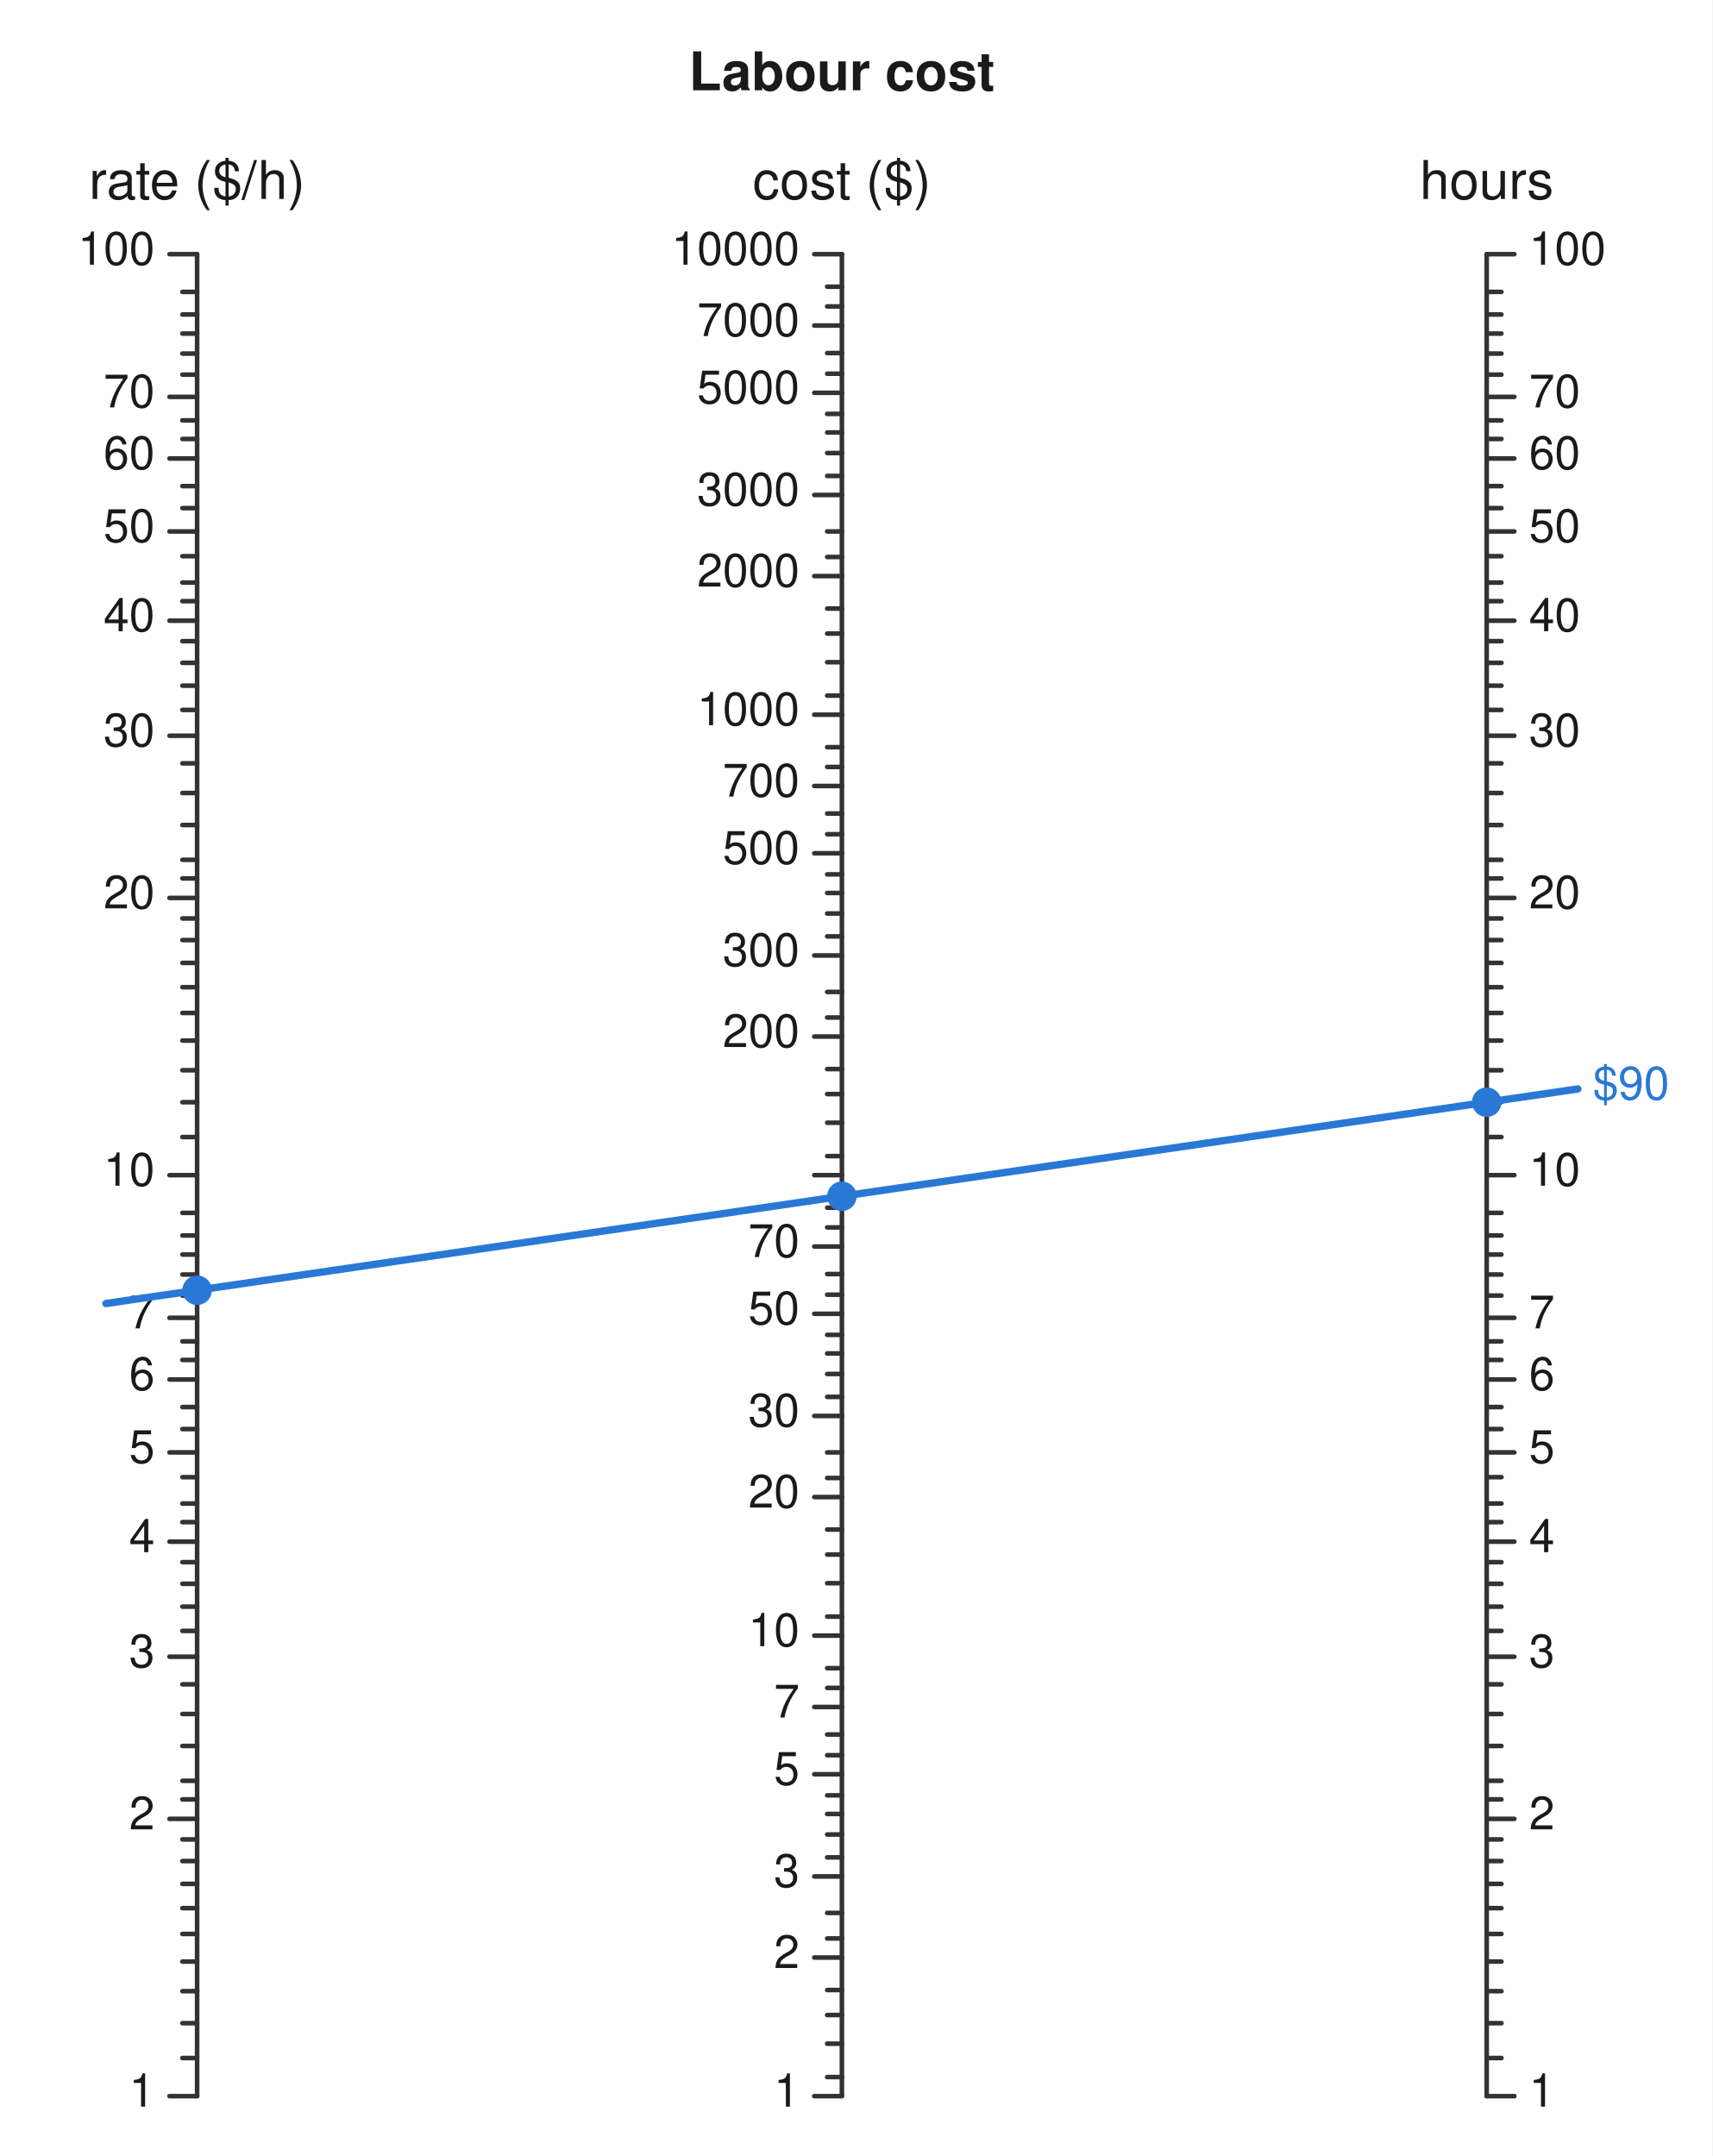
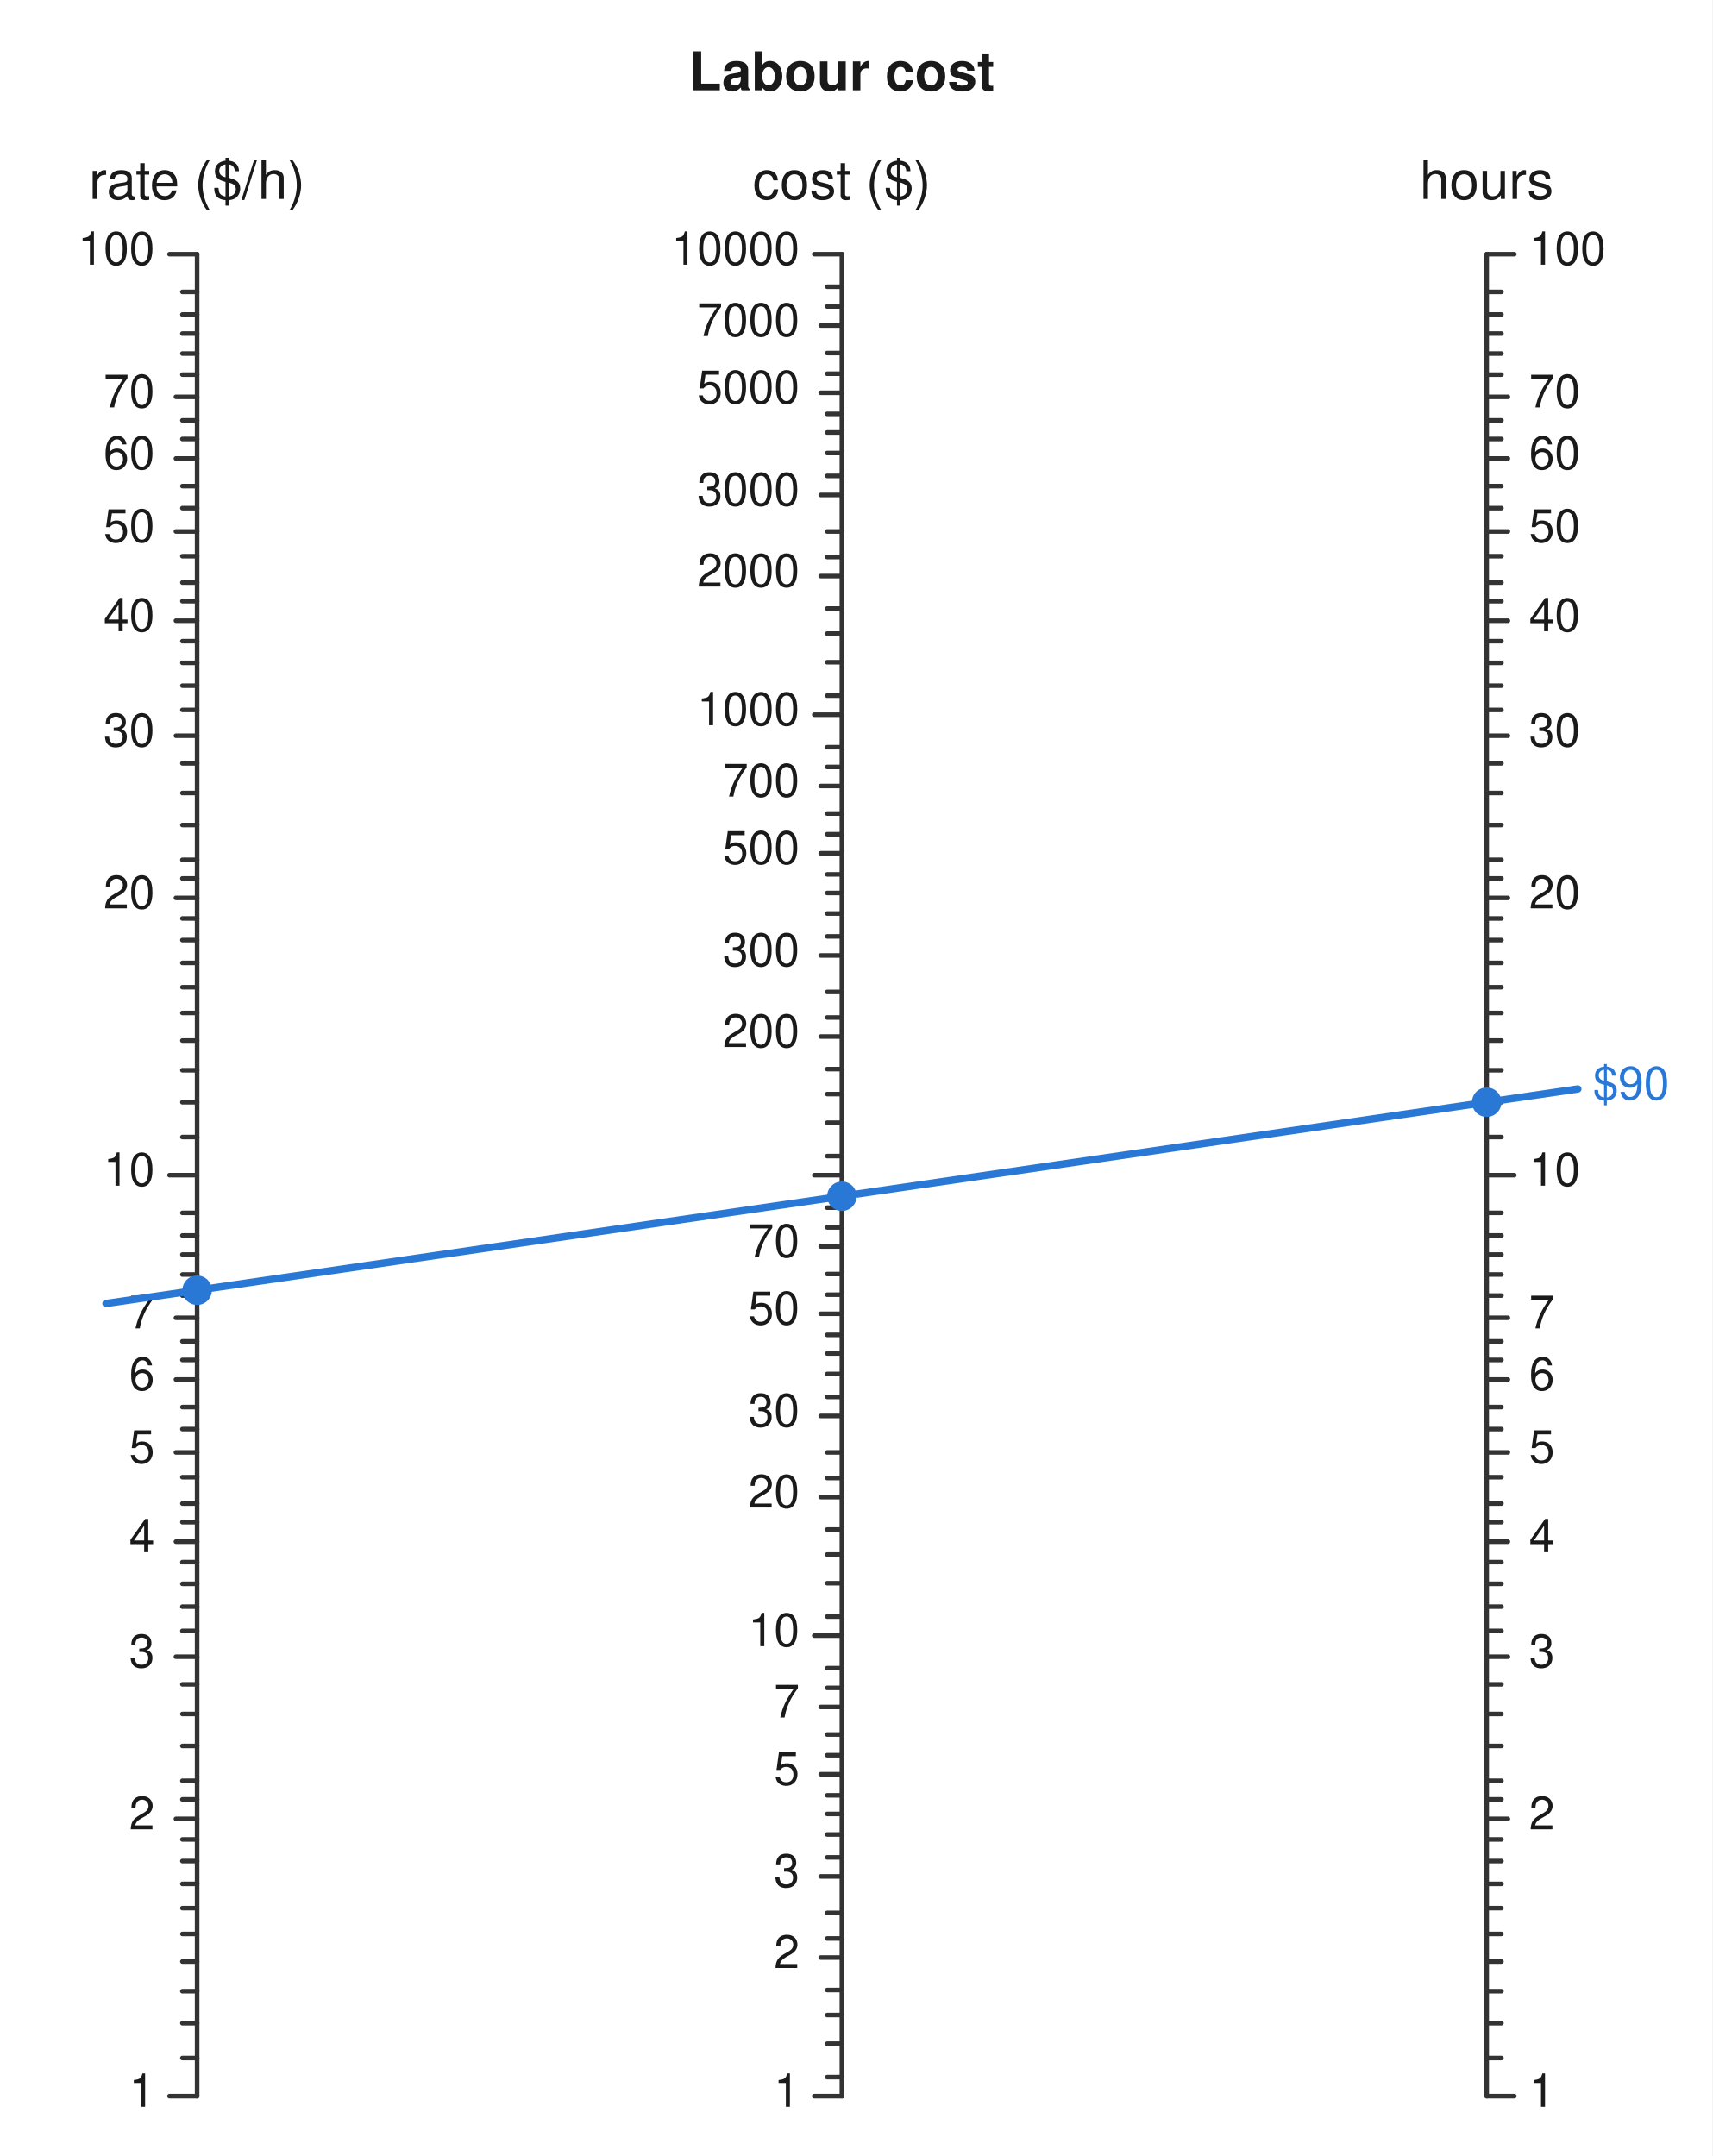
<svg xmlns="http://www.w3.org/2000/svg" width="371.79" height="468.20" viewBox="0 0 371.79 468.20">
  <rect width="100%" height="100%" fill="white" />
  <g font-family="Helvetica, Arial, system-ui, sans-serif" stroke-linecap="round">
    <text x="182.80" y="19.60" font-size="11.60" text-anchor="middle" dominant-baseline="auto" fill="#1a1a1a" font-weight="600">Labour cost</text>
    <g id="scale-rate">
      <polyline points="42.80,455.20 42.80,55.20" fill="none" stroke="#333333" stroke-width="1.00" />
      <line x1="42.80" y1="455.20" x2="36.80" y2="455.20" stroke="#333333" stroke-width="1.00" />
      <text x="33.60" y="455.20" font-size="10.00" text-anchor="end" dominant-baseline="central" fill="#1a1a1a">1</text>
      <line x1="42.80" y1="446.92" x2="39.60" y2="446.92" stroke="#333333" stroke-width="1.00" />
      <line x1="42.80" y1="439.36" x2="39.60" y2="439.36" stroke="#333333" stroke-width="1.00" />
      <line x1="42.80" y1="432.41" x2="39.60" y2="432.41" stroke="#333333" stroke-width="1.00" />
      <line x1="42.80" y1="425.97" x2="39.60" y2="425.97" stroke="#333333" stroke-width="1.00" />
      <line x1="42.80" y1="419.98" x2="39.60" y2="419.98" stroke="#333333" stroke-width="1.00" />
      <line x1="42.80" y1="414.38" x2="39.60" y2="414.38" stroke="#333333" stroke-width="1.00" />
      <line x1="42.80" y1="409.11" x2="39.60" y2="409.11" stroke="#333333" stroke-width="1.00" />
      <line x1="42.80" y1="404.15" x2="39.60" y2="404.15" stroke="#333333" stroke-width="1.00" />
      <line x1="42.80" y1="399.45" x2="39.60" y2="399.45" stroke="#333333" stroke-width="1.00" />
-       <line x1="42.80" y1="394.99" x2="36.80" y2="394.99" stroke="#333333" stroke-width="1.00" />
+       <line x1="42.80" y1="394.99" x2="38.20" y2="394.99" stroke="#333333" stroke-width="1.00" />
      <text x="33.60" y="394.99" font-size="10.00" text-anchor="end" dominant-baseline="central" fill="#1a1a1a">2</text>
      <line x1="42.80" y1="390.76" x2="39.60" y2="390.76" stroke="#333333" stroke-width="1.00" />
      <line x1="42.80" y1="386.72" x2="39.60" y2="386.72" stroke="#333333" stroke-width="1.00" />
      <line x1="42.80" y1="379.16" x2="39.60" y2="379.16" stroke="#333333" stroke-width="1.00" />
      <line x1="42.80" y1="372.21" x2="39.60" y2="372.21" stroke="#333333" stroke-width="1.00" />
      <line x1="42.80" y1="365.77" x2="39.60" y2="365.77" stroke="#333333" stroke-width="1.00" />
-       <line x1="42.80" y1="359.78" x2="36.80" y2="359.78" stroke="#333333" stroke-width="1.00" />
+       <line x1="42.80" y1="359.78" x2="38.20" y2="359.78" stroke="#333333" stroke-width="1.00" />
      <text x="33.60" y="359.78" font-size="10.00" text-anchor="end" dominant-baseline="central" fill="#1a1a1a">3</text>
      <line x1="42.80" y1="354.17" x2="39.60" y2="354.17" stroke="#333333" stroke-width="1.00" />
      <line x1="42.80" y1="348.90" x2="39.60" y2="348.90" stroke="#333333" stroke-width="1.00" />
      <line x1="42.80" y1="343.94" x2="39.60" y2="343.94" stroke="#333333" stroke-width="1.00" />
      <line x1="42.80" y1="339.24" x2="39.60" y2="339.24" stroke="#333333" stroke-width="1.00" />
-       <line x1="42.80" y1="334.79" x2="36.80" y2="334.79" stroke="#333333" stroke-width="1.00" />
+       <line x1="42.80" y1="334.79" x2="38.20" y2="334.79" stroke="#333333" stroke-width="1.00" />
      <text x="33.60" y="334.79" font-size="10.00" text-anchor="end" dominant-baseline="central" fill="#1a1a1a">4</text>
      <line x1="42.80" y1="330.55" x2="39.60" y2="330.55" stroke="#333333" stroke-width="1.00" />
      <line x1="42.80" y1="326.51" x2="39.60" y2="326.51" stroke="#333333" stroke-width="1.00" />
      <line x1="42.80" y1="320.78" x2="39.60" y2="320.78" stroke="#333333" stroke-width="1.00" />
-       <line x1="42.80" y1="315.41" x2="36.80" y2="315.41" stroke="#333333" stroke-width="1.00" />
+       <line x1="42.80" y1="315.41" x2="38.20" y2="315.41" stroke="#333333" stroke-width="1.00" />
      <text x="33.60" y="315.41" font-size="10.00" text-anchor="end" dominant-baseline="central" fill="#1a1a1a">5</text>
      <line x1="42.80" y1="310.34" x2="39.60" y2="310.34" stroke="#333333" stroke-width="1.00" />
      <line x1="42.80" y1="305.56" x2="39.60" y2="305.56" stroke="#333333" stroke-width="1.00" />
-       <line x1="42.80" y1="299.57" x2="36.80" y2="299.57" stroke="#333333" stroke-width="1.00" />
+       <line x1="42.80" y1="299.57" x2="38.20" y2="299.57" stroke="#333333" stroke-width="1.00" />
      <text x="33.60" y="299.57" font-size="10.00" text-anchor="end" dominant-baseline="central" fill="#1a1a1a">6</text>
      <line x1="42.80" y1="295.33" x2="39.60" y2="295.33" stroke="#333333" stroke-width="1.00" />
      <line x1="42.80" y1="291.29" x2="39.60" y2="291.29" stroke="#333333" stroke-width="1.00" />
-       <line x1="42.80" y1="286.18" x2="36.80" y2="286.18" stroke="#333333" stroke-width="1.00" />
+       <line x1="42.80" y1="286.18" x2="38.20" y2="286.18" stroke="#333333" stroke-width="1.00" />
      <text x="33.60" y="286.18" font-size="10.00" text-anchor="end" dominant-baseline="central" fill="#1a1a1a">7</text>
      <line x1="42.80" y1="281.35" x2="39.60" y2="281.35" stroke="#333333" stroke-width="1.00" />
      <line x1="42.80" y1="276.78" x2="39.60" y2="276.78" stroke="#333333" stroke-width="1.00" />
      <line x1="42.80" y1="272.44" x2="39.60" y2="272.44" stroke="#333333" stroke-width="1.00" />
      <line x1="42.80" y1="268.30" x2="39.60" y2="268.30" stroke="#333333" stroke-width="1.00" />
      <line x1="42.80" y1="263.39" x2="39.60" y2="263.39" stroke="#333333" stroke-width="1.00" />
      <line x1="42.80" y1="255.20" x2="36.80" y2="255.20" stroke="#333333" stroke-width="1.00" />
      <text x="33.60" y="255.20" font-size="10.00" text-anchor="end" dominant-baseline="central" fill="#1a1a1a">10</text>
      <line x1="42.80" y1="246.92" x2="39.60" y2="246.92" stroke="#333333" stroke-width="1.00" />
      <line x1="42.80" y1="239.36" x2="39.60" y2="239.36" stroke="#333333" stroke-width="1.00" />
      <line x1="42.80" y1="232.41" x2="39.60" y2="232.41" stroke="#333333" stroke-width="1.00" />
      <line x1="42.80" y1="225.97" x2="39.60" y2="225.97" stroke="#333333" stroke-width="1.00" />
      <line x1="42.80" y1="219.98" x2="39.60" y2="219.98" stroke="#333333" stroke-width="1.00" />
      <line x1="42.80" y1="214.38" x2="39.60" y2="214.38" stroke="#333333" stroke-width="1.00" />
      <line x1="42.80" y1="209.11" x2="39.60" y2="209.11" stroke="#333333" stroke-width="1.00" />
      <line x1="42.80" y1="204.15" x2="39.60" y2="204.15" stroke="#333333" stroke-width="1.00" />
      <line x1="42.80" y1="199.45" x2="39.60" y2="199.45" stroke="#333333" stroke-width="1.00" />
-       <line x1="42.80" y1="194.99" x2="36.80" y2="194.99" stroke="#333333" stroke-width="1.00" />
+       <line x1="42.80" y1="194.99" x2="38.20" y2="194.99" stroke="#333333" stroke-width="1.00" />
      <text x="33.60" y="194.99" font-size="10.00" text-anchor="end" dominant-baseline="central" fill="#1a1a1a">20</text>
      <line x1="42.80" y1="190.76" x2="39.60" y2="190.76" stroke="#333333" stroke-width="1.00" />
      <line x1="42.80" y1="186.72" x2="39.60" y2="186.72" stroke="#333333" stroke-width="1.00" />
      <line x1="42.80" y1="179.16" x2="39.60" y2="179.16" stroke="#333333" stroke-width="1.00" />
      <line x1="42.80" y1="172.21" x2="39.60" y2="172.21" stroke="#333333" stroke-width="1.00" />
      <line x1="42.80" y1="165.77" x2="39.60" y2="165.77" stroke="#333333" stroke-width="1.00" />
-       <line x1="42.80" y1="159.78" x2="36.80" y2="159.78" stroke="#333333" stroke-width="1.00" />
+       <line x1="42.80" y1="159.78" x2="38.20" y2="159.78" stroke="#333333" stroke-width="1.00" />
      <text x="33.60" y="159.78" font-size="10.00" text-anchor="end" dominant-baseline="central" fill="#1a1a1a">30</text>
      <line x1="42.80" y1="154.17" x2="39.60" y2="154.17" stroke="#333333" stroke-width="1.00" />
      <line x1="42.80" y1="148.90" x2="39.60" y2="148.90" stroke="#333333" stroke-width="1.00" />
      <line x1="42.80" y1="143.94" x2="39.60" y2="143.94" stroke="#333333" stroke-width="1.00" />
      <line x1="42.80" y1="139.24" x2="39.60" y2="139.24" stroke="#333333" stroke-width="1.00" />
-       <line x1="42.80" y1="134.79" x2="36.80" y2="134.79" stroke="#333333" stroke-width="1.00" />
+       <line x1="42.80" y1="134.79" x2="38.20" y2="134.79" stroke="#333333" stroke-width="1.00" />
      <text x="33.60" y="134.79" font-size="10.00" text-anchor="end" dominant-baseline="central" fill="#1a1a1a">40</text>
      <line x1="42.80" y1="130.55" x2="39.60" y2="130.55" stroke="#333333" stroke-width="1.00" />
      <line x1="42.80" y1="126.51" x2="39.60" y2="126.51" stroke="#333333" stroke-width="1.00" />
      <line x1="42.80" y1="120.78" x2="39.60" y2="120.78" stroke="#333333" stroke-width="1.00" />
-       <line x1="42.80" y1="115.41" x2="36.80" y2="115.41" stroke="#333333" stroke-width="1.00" />
+       <line x1="42.80" y1="115.41" x2="38.20" y2="115.41" stroke="#333333" stroke-width="1.00" />
      <text x="33.60" y="115.41" font-size="10.00" text-anchor="end" dominant-baseline="central" fill="#1a1a1a">50</text>
      <line x1="42.80" y1="110.34" x2="39.60" y2="110.34" stroke="#333333" stroke-width="1.00" />
      <line x1="42.80" y1="105.56" x2="39.60" y2="105.56" stroke="#333333" stroke-width="1.00" />
-       <line x1="42.80" y1="99.57" x2="36.80" y2="99.57" stroke="#333333" stroke-width="1.00" />
+       <line x1="42.80" y1="99.57" x2="38.20" y2="99.57" stroke="#333333" stroke-width="1.00" />
      <text x="33.60" y="99.57" font-size="10.00" text-anchor="end" dominant-baseline="central" fill="#1a1a1a">60</text>
      <line x1="42.80" y1="95.33" x2="39.60" y2="95.33" stroke="#333333" stroke-width="1.00" />
      <line x1="42.80" y1="91.29" x2="39.60" y2="91.29" stroke="#333333" stroke-width="1.00" />
-       <line x1="42.80" y1="86.18" x2="36.80" y2="86.18" stroke="#333333" stroke-width="1.00" />
+       <line x1="42.80" y1="86.18" x2="38.20" y2="86.18" stroke="#333333" stroke-width="1.00" />
      <text x="33.60" y="86.18" font-size="10.00" text-anchor="end" dominant-baseline="central" fill="#1a1a1a">70</text>
      <line x1="42.80" y1="81.35" x2="39.60" y2="81.35" stroke="#333333" stroke-width="1.00" />
      <line x1="42.80" y1="76.78" x2="39.60" y2="76.78" stroke="#333333" stroke-width="1.00" />
      <line x1="42.80" y1="72.44" x2="39.60" y2="72.44" stroke="#333333" stroke-width="1.00" />
      <line x1="42.80" y1="68.30" x2="39.60" y2="68.30" stroke="#333333" stroke-width="1.00" />
      <line x1="42.80" y1="63.39" x2="39.60" y2="63.39" stroke="#333333" stroke-width="1.00" />
      <line x1="42.80" y1="55.20" x2="36.80" y2="55.20" stroke="#333333" stroke-width="1.00" />
      <text x="33.60" y="55.20" font-size="10.00" text-anchor="end" dominant-baseline="central" fill="#1a1a1a">100</text>
      <text x="42.80" y="43.20" font-size="11.60" text-anchor="middle" dominant-baseline="auto" fill="#1a1a1a">rate ($/h)</text>
    </g>
    <g id="scale-hours">
      <polyline points="322.80,455.20 322.80,55.20" fill="none" stroke="#333333" stroke-width="1.00" />
      <line x1="322.80" y1="455.20" x2="328.80" y2="455.20" stroke="#333333" stroke-width="1.00" />
      <text x="332.00" y="455.20" font-size="10.00" text-anchor="start" dominant-baseline="central" fill="#1a1a1a">1</text>
      <line x1="322.80" y1="446.92" x2="326.00" y2="446.92" stroke="#333333" stroke-width="1.00" />
      <line x1="322.80" y1="439.36" x2="326.00" y2="439.36" stroke="#333333" stroke-width="1.00" />
      <line x1="322.80" y1="432.41" x2="326.00" y2="432.41" stroke="#333333" stroke-width="1.00" />
      <line x1="322.80" y1="425.97" x2="326.00" y2="425.97" stroke="#333333" stroke-width="1.00" />
      <line x1="322.80" y1="419.98" x2="326.00" y2="419.98" stroke="#333333" stroke-width="1.00" />
      <line x1="322.80" y1="414.38" x2="326.00" y2="414.38" stroke="#333333" stroke-width="1.00" />
      <line x1="322.80" y1="409.11" x2="326.00" y2="409.11" stroke="#333333" stroke-width="1.00" />
      <line x1="322.80" y1="404.15" x2="326.00" y2="404.15" stroke="#333333" stroke-width="1.00" />
      <line x1="322.80" y1="399.45" x2="326.00" y2="399.45" stroke="#333333" stroke-width="1.00" />
-       <line x1="322.80" y1="394.99" x2="328.80" y2="394.99" stroke="#333333" stroke-width="1.00" />
+       <line x1="322.80" y1="394.99" x2="327.40" y2="394.99" stroke="#333333" stroke-width="1.00" />
      <text x="332.00" y="394.99" font-size="10.00" text-anchor="start" dominant-baseline="central" fill="#1a1a1a">2</text>
      <line x1="322.80" y1="390.76" x2="326.00" y2="390.76" stroke="#333333" stroke-width="1.00" />
      <line x1="322.80" y1="386.72" x2="326.00" y2="386.72" stroke="#333333" stroke-width="1.00" />
      <line x1="322.80" y1="379.16" x2="326.00" y2="379.16" stroke="#333333" stroke-width="1.00" />
      <line x1="322.80" y1="372.21" x2="326.00" y2="372.21" stroke="#333333" stroke-width="1.00" />
      <line x1="322.80" y1="365.77" x2="326.00" y2="365.77" stroke="#333333" stroke-width="1.00" />
-       <line x1="322.80" y1="359.78" x2="328.80" y2="359.78" stroke="#333333" stroke-width="1.00" />
+       <line x1="322.80" y1="359.78" x2="327.40" y2="359.78" stroke="#333333" stroke-width="1.00" />
      <text x="332.00" y="359.78" font-size="10.00" text-anchor="start" dominant-baseline="central" fill="#1a1a1a">3</text>
      <line x1="322.80" y1="354.17" x2="326.00" y2="354.17" stroke="#333333" stroke-width="1.00" />
      <line x1="322.80" y1="348.90" x2="326.00" y2="348.90" stroke="#333333" stroke-width="1.00" />
      <line x1="322.80" y1="343.94" x2="326.00" y2="343.94" stroke="#333333" stroke-width="1.00" />
      <line x1="322.80" y1="339.24" x2="326.00" y2="339.24" stroke="#333333" stroke-width="1.00" />
-       <line x1="322.80" y1="334.79" x2="328.80" y2="334.79" stroke="#333333" stroke-width="1.00" />
+       <line x1="322.80" y1="334.79" x2="327.40" y2="334.79" stroke="#333333" stroke-width="1.00" />
      <text x="332.00" y="334.79" font-size="10.00" text-anchor="start" dominant-baseline="central" fill="#1a1a1a">4</text>
      <line x1="322.80" y1="330.55" x2="326.00" y2="330.55" stroke="#333333" stroke-width="1.00" />
      <line x1="322.80" y1="326.51" x2="326.00" y2="326.51" stroke="#333333" stroke-width="1.00" />
      <line x1="322.80" y1="320.78" x2="326.00" y2="320.78" stroke="#333333" stroke-width="1.00" />
-       <line x1="322.80" y1="315.41" x2="328.80" y2="315.41" stroke="#333333" stroke-width="1.00" />
+       <line x1="322.80" y1="315.41" x2="327.40" y2="315.41" stroke="#333333" stroke-width="1.00" />
      <text x="332.00" y="315.41" font-size="10.00" text-anchor="start" dominant-baseline="central" fill="#1a1a1a">5</text>
      <line x1="322.80" y1="310.34" x2="326.00" y2="310.34" stroke="#333333" stroke-width="1.00" />
      <line x1="322.80" y1="305.56" x2="326.00" y2="305.56" stroke="#333333" stroke-width="1.00" />
-       <line x1="322.80" y1="299.57" x2="328.80" y2="299.57" stroke="#333333" stroke-width="1.00" />
+       <line x1="322.80" y1="299.57" x2="327.40" y2="299.57" stroke="#333333" stroke-width="1.00" />
      <text x="332.00" y="299.57" font-size="10.00" text-anchor="start" dominant-baseline="central" fill="#1a1a1a">6</text>
      <line x1="322.80" y1="295.33" x2="326.00" y2="295.33" stroke="#333333" stroke-width="1.00" />
      <line x1="322.80" y1="291.29" x2="326.00" y2="291.29" stroke="#333333" stroke-width="1.00" />
-       <line x1="322.80" y1="286.18" x2="328.80" y2="286.18" stroke="#333333" stroke-width="1.00" />
+       <line x1="322.80" y1="286.18" x2="327.40" y2="286.18" stroke="#333333" stroke-width="1.00" />
      <text x="332.00" y="286.18" font-size="10.00" text-anchor="start" dominant-baseline="central" fill="#1a1a1a">7</text>
      <line x1="322.80" y1="281.35" x2="326.00" y2="281.35" stroke="#333333" stroke-width="1.00" />
      <line x1="322.80" y1="276.78" x2="326.00" y2="276.78" stroke="#333333" stroke-width="1.00" />
      <line x1="322.80" y1="272.44" x2="326.00" y2="272.44" stroke="#333333" stroke-width="1.00" />
      <line x1="322.80" y1="268.30" x2="326.00" y2="268.30" stroke="#333333" stroke-width="1.00" />
      <line x1="322.80" y1="263.39" x2="326.00" y2="263.39" stroke="#333333" stroke-width="1.00" />
      <line x1="322.80" y1="255.20" x2="328.80" y2="255.20" stroke="#333333" stroke-width="1.00" />
      <text x="332.00" y="255.20" font-size="10.00" text-anchor="start" dominant-baseline="central" fill="#1a1a1a">10</text>
      <line x1="322.80" y1="246.92" x2="326.00" y2="246.92" stroke="#333333" stroke-width="1.00" />
      <line x1="322.80" y1="239.36" x2="326.00" y2="239.36" stroke="#333333" stroke-width="1.00" />
      <line x1="322.80" y1="232.41" x2="326.00" y2="232.41" stroke="#333333" stroke-width="1.00" />
      <line x1="322.80" y1="225.97" x2="326.00" y2="225.97" stroke="#333333" stroke-width="1.00" />
      <line x1="322.80" y1="219.98" x2="326.00" y2="219.98" stroke="#333333" stroke-width="1.00" />
      <line x1="322.80" y1="214.38" x2="326.00" y2="214.38" stroke="#333333" stroke-width="1.00" />
      <line x1="322.80" y1="209.11" x2="326.00" y2="209.11" stroke="#333333" stroke-width="1.00" />
      <line x1="322.80" y1="204.15" x2="326.00" y2="204.15" stroke="#333333" stroke-width="1.00" />
      <line x1="322.80" y1="199.45" x2="326.00" y2="199.45" stroke="#333333" stroke-width="1.00" />
-       <line x1="322.80" y1="194.99" x2="328.80" y2="194.99" stroke="#333333" stroke-width="1.00" />
+       <line x1="322.80" y1="194.99" x2="327.40" y2="194.99" stroke="#333333" stroke-width="1.00" />
      <text x="332.00" y="194.99" font-size="10.00" text-anchor="start" dominant-baseline="central" fill="#1a1a1a">20</text>
      <line x1="322.80" y1="190.76" x2="326.00" y2="190.76" stroke="#333333" stroke-width="1.00" />
      <line x1="322.80" y1="186.72" x2="326.00" y2="186.72" stroke="#333333" stroke-width="1.00" />
      <line x1="322.80" y1="179.16" x2="326.00" y2="179.16" stroke="#333333" stroke-width="1.00" />
      <line x1="322.80" y1="172.21" x2="326.00" y2="172.21" stroke="#333333" stroke-width="1.00" />
      <line x1="322.80" y1="165.77" x2="326.00" y2="165.77" stroke="#333333" stroke-width="1.00" />
-       <line x1="322.80" y1="159.78" x2="328.80" y2="159.78" stroke="#333333" stroke-width="1.00" />
+       <line x1="322.80" y1="159.78" x2="327.40" y2="159.78" stroke="#333333" stroke-width="1.00" />
      <text x="332.00" y="159.78" font-size="10.00" text-anchor="start" dominant-baseline="central" fill="#1a1a1a">30</text>
      <line x1="322.80" y1="154.17" x2="326.00" y2="154.17" stroke="#333333" stroke-width="1.00" />
      <line x1="322.80" y1="148.90" x2="326.00" y2="148.90" stroke="#333333" stroke-width="1.00" />
      <line x1="322.80" y1="143.94" x2="326.00" y2="143.94" stroke="#333333" stroke-width="1.00" />
      <line x1="322.80" y1="139.24" x2="326.00" y2="139.24" stroke="#333333" stroke-width="1.00" />
-       <line x1="322.80" y1="134.79" x2="328.80" y2="134.79" stroke="#333333" stroke-width="1.00" />
+       <line x1="322.80" y1="134.79" x2="327.40" y2="134.79" stroke="#333333" stroke-width="1.00" />
      <text x="332.00" y="134.79" font-size="10.00" text-anchor="start" dominant-baseline="central" fill="#1a1a1a">40</text>
      <line x1="322.80" y1="130.55" x2="326.00" y2="130.55" stroke="#333333" stroke-width="1.00" />
      <line x1="322.80" y1="126.51" x2="326.00" y2="126.51" stroke="#333333" stroke-width="1.00" />
      <line x1="322.80" y1="120.78" x2="326.00" y2="120.78" stroke="#333333" stroke-width="1.00" />
-       <line x1="322.80" y1="115.41" x2="328.80" y2="115.41" stroke="#333333" stroke-width="1.00" />
+       <line x1="322.80" y1="115.41" x2="327.40" y2="115.41" stroke="#333333" stroke-width="1.00" />
      <text x="332.00" y="115.41" font-size="10.00" text-anchor="start" dominant-baseline="central" fill="#1a1a1a">50</text>
      <line x1="322.80" y1="110.34" x2="326.00" y2="110.34" stroke="#333333" stroke-width="1.00" />
      <line x1="322.80" y1="105.56" x2="326.00" y2="105.56" stroke="#333333" stroke-width="1.00" />
-       <line x1="322.80" y1="99.57" x2="328.80" y2="99.57" stroke="#333333" stroke-width="1.00" />
+       <line x1="322.80" y1="99.57" x2="327.40" y2="99.57" stroke="#333333" stroke-width="1.00" />
      <text x="332.00" y="99.57" font-size="10.00" text-anchor="start" dominant-baseline="central" fill="#1a1a1a">60</text>
      <line x1="322.80" y1="95.33" x2="326.00" y2="95.33" stroke="#333333" stroke-width="1.00" />
      <line x1="322.80" y1="91.29" x2="326.00" y2="91.29" stroke="#333333" stroke-width="1.00" />
-       <line x1="322.80" y1="86.18" x2="328.80" y2="86.18" stroke="#333333" stroke-width="1.00" />
+       <line x1="322.80" y1="86.18" x2="327.40" y2="86.18" stroke="#333333" stroke-width="1.00" />
      <text x="332.00" y="86.18" font-size="10.00" text-anchor="start" dominant-baseline="central" fill="#1a1a1a">70</text>
      <line x1="322.80" y1="81.35" x2="326.00" y2="81.35" stroke="#333333" stroke-width="1.00" />
      <line x1="322.80" y1="76.78" x2="326.00" y2="76.78" stroke="#333333" stroke-width="1.00" />
      <line x1="322.80" y1="72.44" x2="326.00" y2="72.44" stroke="#333333" stroke-width="1.00" />
      <line x1="322.80" y1="68.30" x2="326.00" y2="68.30" stroke="#333333" stroke-width="1.00" />
      <line x1="322.80" y1="63.39" x2="326.00" y2="63.39" stroke="#333333" stroke-width="1.00" />
      <line x1="322.80" y1="55.20" x2="328.80" y2="55.20" stroke="#333333" stroke-width="1.00" />
      <text x="332.00" y="55.20" font-size="10.00" text-anchor="start" dominant-baseline="central" fill="#1a1a1a">100</text>
      <text x="322.80" y="43.20" font-size="11.60" text-anchor="middle" dominant-baseline="auto" fill="#1a1a1a">hours</text>
    </g>
    <g id="scale-cost">
      <polyline points="182.80,455.20 182.80,55.20" fill="none" stroke="#333333" stroke-width="1.00" />
      <line x1="182.80" y1="455.20" x2="176.80" y2="455.20" stroke="#333333" stroke-width="1.00" />
      <text x="173.60" y="455.20" font-size="10.00" text-anchor="end" dominant-baseline="central" fill="#1a1a1a">1</text>
      <line x1="182.80" y1="451.06" x2="179.60" y2="451.06" stroke="#333333" stroke-width="1.00" />
      <line x1="182.80" y1="443.81" x2="179.60" y2="443.81" stroke="#333333" stroke-width="1.00" />
      <line x1="182.80" y1="437.59" x2="179.60" y2="437.59" stroke="#333333" stroke-width="1.00" />
      <line x1="182.80" y1="432.16" x2="179.60" y2="432.16" stroke="#333333" stroke-width="1.00" />
-       <line x1="182.80" y1="425.10" x2="176.80" y2="425.10" stroke="#333333" stroke-width="1.00" />
+       <line x1="182.80" y1="425.10" x2="178.20" y2="425.10" stroke="#333333" stroke-width="1.00" />
      <text x="173.60" y="425.10" font-size="10.00" text-anchor="end" dominant-baseline="central" fill="#1a1a1a">2</text>
      <line x1="182.80" y1="420.96" x2="179.60" y2="420.96" stroke="#333333" stroke-width="1.00" />
      <line x1="182.80" y1="415.41" x2="179.60" y2="415.41" stroke="#333333" stroke-width="1.00" />
-       <line x1="182.80" y1="407.49" x2="176.80" y2="407.49" stroke="#333333" stroke-width="1.00" />
+       <line x1="182.80" y1="407.49" x2="178.20" y2="407.49" stroke="#333333" stroke-width="1.00" />
      <text x="173.60" y="407.49" font-size="10.00" text-anchor="end" dominant-baseline="central" fill="#1a1a1a">3</text>
      <line x1="182.80" y1="403.35" x2="179.60" y2="403.35" stroke="#333333" stroke-width="1.00" />
      <line x1="182.80" y1="398.38" x2="179.60" y2="398.38" stroke="#333333" stroke-width="1.00" />
      <line x1="182.80" y1="393.92" x2="179.60" y2="393.92" stroke="#333333" stroke-width="1.00" />
      <line x1="182.80" y1="389.88" x2="179.60" y2="389.88" stroke="#333333" stroke-width="1.00" />
-       <line x1="182.80" y1="385.30" x2="176.80" y2="385.30" stroke="#333333" stroke-width="1.00" />
+       <line x1="182.80" y1="385.30" x2="178.20" y2="385.30" stroke="#333333" stroke-width="1.00" />
      <text x="173.60" y="385.30" font-size="10.00" text-anchor="end" dominant-baseline="central" fill="#1a1a1a">5</text>
      <line x1="182.80" y1="381.16" x2="179.60" y2="381.16" stroke="#333333" stroke-width="1.00" />
      <line x1="182.80" y1="376.67" x2="179.60" y2="376.67" stroke="#333333" stroke-width="1.00" />
-       <line x1="182.80" y1="370.69" x2="176.80" y2="370.69" stroke="#333333" stroke-width="1.00" />
+       <line x1="182.80" y1="370.69" x2="178.20" y2="370.69" stroke="#333333" stroke-width="1.00" />
      <text x="173.60" y="370.69" font-size="10.00" text-anchor="end" dominant-baseline="central" fill="#1a1a1a">7</text>
      <line x1="182.80" y1="366.55" x2="179.60" y2="366.55" stroke="#333333" stroke-width="1.00" />
      <line x1="182.80" y1="362.26" x2="179.60" y2="362.26" stroke="#333333" stroke-width="1.00" />
      <line x1="182.80" y1="355.20" x2="176.80" y2="355.20" stroke="#333333" stroke-width="1.00" />
      <text x="173.60" y="355.20" font-size="10.00" text-anchor="end" dominant-baseline="central" fill="#1a1a1a">10</text>
      <line x1="182.80" y1="351.06" x2="179.60" y2="351.06" stroke="#333333" stroke-width="1.00" />
      <line x1="182.80" y1="343.81" x2="179.60" y2="343.81" stroke="#333333" stroke-width="1.00" />
      <line x1="182.80" y1="337.59" x2="179.60" y2="337.59" stroke="#333333" stroke-width="1.00" />
      <line x1="182.80" y1="332.16" x2="179.60" y2="332.16" stroke="#333333" stroke-width="1.00" />
-       <line x1="182.80" y1="325.10" x2="176.80" y2="325.10" stroke="#333333" stroke-width="1.00" />
+       <line x1="182.80" y1="325.10" x2="178.20" y2="325.10" stroke="#333333" stroke-width="1.00" />
      <text x="173.60" y="325.10" font-size="10.00" text-anchor="end" dominant-baseline="central" fill="#1a1a1a">20</text>
      <line x1="182.80" y1="320.96" x2="179.60" y2="320.96" stroke="#333333" stroke-width="1.00" />
      <line x1="182.80" y1="315.41" x2="179.60" y2="315.41" stroke="#333333" stroke-width="1.00" />
-       <line x1="182.80" y1="307.49" x2="176.80" y2="307.49" stroke="#333333" stroke-width="1.00" />
+       <line x1="182.80" y1="307.49" x2="178.20" y2="307.49" stroke="#333333" stroke-width="1.00" />
      <text x="173.60" y="307.49" font-size="10.00" text-anchor="end" dominant-baseline="central" fill="#1a1a1a">30</text>
      <line x1="182.80" y1="303.35" x2="179.60" y2="303.35" stroke="#333333" stroke-width="1.00" />
      <line x1="182.80" y1="298.38" x2="179.60" y2="298.38" stroke="#333333" stroke-width="1.00" />
      <line x1="182.80" y1="293.92" x2="179.60" y2="293.92" stroke="#333333" stroke-width="1.00" />
      <line x1="182.80" y1="289.88" x2="179.60" y2="289.88" stroke="#333333" stroke-width="1.00" />
-       <line x1="182.80" y1="285.30" x2="176.80" y2="285.30" stroke="#333333" stroke-width="1.00" />
+       <line x1="182.80" y1="285.30" x2="178.20" y2="285.30" stroke="#333333" stroke-width="1.00" />
      <text x="173.60" y="285.30" font-size="10.00" text-anchor="end" dominant-baseline="central" fill="#1a1a1a">50</text>
      <line x1="182.80" y1="281.16" x2="179.60" y2="281.16" stroke="#333333" stroke-width="1.00" />
      <line x1="182.80" y1="276.67" x2="179.60" y2="276.67" stroke="#333333" stroke-width="1.00" />
-       <line x1="182.80" y1="270.69" x2="176.80" y2="270.69" stroke="#333333" stroke-width="1.00" />
+       <line x1="182.80" y1="270.69" x2="178.20" y2="270.69" stroke="#333333" stroke-width="1.00" />
      <text x="173.60" y="270.69" font-size="10.00" text-anchor="end" dominant-baseline="central" fill="#1a1a1a">70</text>
      <line x1="182.80" y1="266.55" x2="179.60" y2="266.55" stroke="#333333" stroke-width="1.00" />
      <line x1="182.80" y1="262.26" x2="179.60" y2="262.26" stroke="#333333" stroke-width="1.00" />
      <line x1="182.80" y1="255.20" x2="176.80" y2="255.20" stroke="#333333" stroke-width="1.00" />
      <line x1="182.80" y1="251.06" x2="179.60" y2="251.06" stroke="#333333" stroke-width="1.00" />
      <line x1="182.80" y1="243.81" x2="179.60" y2="243.81" stroke="#333333" stroke-width="1.00" />
      <line x1="182.80" y1="237.59" x2="179.60" y2="237.59" stroke="#333333" stroke-width="1.00" />
      <line x1="182.80" y1="232.16" x2="179.60" y2="232.16" stroke="#333333" stroke-width="1.00" />
-       <line x1="182.80" y1="225.10" x2="176.80" y2="225.10" stroke="#333333" stroke-width="1.00" />
+       <line x1="182.80" y1="225.10" x2="178.20" y2="225.10" stroke="#333333" stroke-width="1.00" />
      <text x="173.60" y="225.10" font-size="10.00" text-anchor="end" dominant-baseline="central" fill="#1a1a1a">200</text>
      <line x1="182.80" y1="220.96" x2="179.60" y2="220.96" stroke="#333333" stroke-width="1.00" />
      <line x1="182.80" y1="215.41" x2="179.60" y2="215.41" stroke="#333333" stroke-width="1.00" />
-       <line x1="182.80" y1="207.49" x2="176.80" y2="207.49" stroke="#333333" stroke-width="1.00" />
+       <line x1="182.80" y1="207.49" x2="178.20" y2="207.49" stroke="#333333" stroke-width="1.00" />
      <text x="173.60" y="207.49" font-size="10.00" text-anchor="end" dominant-baseline="central" fill="#1a1a1a">300</text>
      <line x1="182.80" y1="203.35" x2="179.60" y2="203.35" stroke="#333333" stroke-width="1.00" />
      <line x1="182.80" y1="198.38" x2="179.60" y2="198.38" stroke="#333333" stroke-width="1.00" />
      <line x1="182.80" y1="193.92" x2="179.60" y2="193.92" stroke="#333333" stroke-width="1.00" />
      <line x1="182.80" y1="189.88" x2="179.60" y2="189.88" stroke="#333333" stroke-width="1.00" />
-       <line x1="182.80" y1="185.30" x2="176.80" y2="185.30" stroke="#333333" stroke-width="1.00" />
+       <line x1="182.80" y1="185.30" x2="178.20" y2="185.30" stroke="#333333" stroke-width="1.00" />
      <text x="173.60" y="185.30" font-size="10.00" text-anchor="end" dominant-baseline="central" fill="#1a1a1a">500</text>
      <line x1="182.80" y1="181.16" x2="179.60" y2="181.16" stroke="#333333" stroke-width="1.00" />
      <line x1="182.80" y1="176.67" x2="179.60" y2="176.67" stroke="#333333" stroke-width="1.00" />
-       <line x1="182.80" y1="170.69" x2="176.80" y2="170.69" stroke="#333333" stroke-width="1.00" />
+       <line x1="182.80" y1="170.69" x2="178.20" y2="170.69" stroke="#333333" stroke-width="1.00" />
      <text x="173.60" y="170.69" font-size="10.00" text-anchor="end" dominant-baseline="central" fill="#1a1a1a">700</text>
      <line x1="182.80" y1="166.55" x2="179.60" y2="166.55" stroke="#333333" stroke-width="1.00" />
      <line x1="182.80" y1="162.26" x2="179.60" y2="162.26" stroke="#333333" stroke-width="1.00" />
      <line x1="182.80" y1="155.20" x2="176.80" y2="155.20" stroke="#333333" stroke-width="1.00" />
      <text x="173.60" y="155.20" font-size="10.00" text-anchor="end" dominant-baseline="central" fill="#1a1a1a">1000</text>
      <line x1="182.80" y1="151.06" x2="179.60" y2="151.06" stroke="#333333" stroke-width="1.00" />
      <line x1="182.80" y1="143.81" x2="179.60" y2="143.81" stroke="#333333" stroke-width="1.00" />
      <line x1="182.80" y1="137.59" x2="179.60" y2="137.59" stroke="#333333" stroke-width="1.00" />
      <line x1="182.80" y1="132.16" x2="179.60" y2="132.16" stroke="#333333" stroke-width="1.00" />
-       <line x1="182.80" y1="125.10" x2="176.80" y2="125.10" stroke="#333333" stroke-width="1.00" />
+       <line x1="182.80" y1="125.10" x2="178.20" y2="125.10" stroke="#333333" stroke-width="1.00" />
      <text x="173.60" y="125.10" font-size="10.00" text-anchor="end" dominant-baseline="central" fill="#1a1a1a">2000</text>
      <line x1="182.80" y1="120.96" x2="179.60" y2="120.96" stroke="#333333" stroke-width="1.00" />
      <line x1="182.80" y1="115.41" x2="179.60" y2="115.41" stroke="#333333" stroke-width="1.00" />
-       <line x1="182.80" y1="107.49" x2="176.80" y2="107.49" stroke="#333333" stroke-width="1.00" />
+       <line x1="182.80" y1="107.49" x2="178.20" y2="107.49" stroke="#333333" stroke-width="1.00" />
      <text x="173.60" y="107.49" font-size="10.00" text-anchor="end" dominant-baseline="central" fill="#1a1a1a">3000</text>
      <line x1="182.80" y1="103.35" x2="179.60" y2="103.35" stroke="#333333" stroke-width="1.00" />
      <line x1="182.80" y1="98.38" x2="179.60" y2="98.38" stroke="#333333" stroke-width="1.00" />
      <line x1="182.80" y1="93.92" x2="179.60" y2="93.92" stroke="#333333" stroke-width="1.00" />
      <line x1="182.80" y1="89.88" x2="179.60" y2="89.88" stroke="#333333" stroke-width="1.00" />
-       <line x1="182.80" y1="85.30" x2="176.80" y2="85.30" stroke="#333333" stroke-width="1.00" />
+       <line x1="182.80" y1="85.30" x2="178.20" y2="85.30" stroke="#333333" stroke-width="1.00" />
      <text x="173.60" y="85.30" font-size="10.00" text-anchor="end" dominant-baseline="central" fill="#1a1a1a">5000</text>
      <line x1="182.80" y1="81.16" x2="179.60" y2="81.16" stroke="#333333" stroke-width="1.00" />
      <line x1="182.80" y1="76.67" x2="179.60" y2="76.67" stroke="#333333" stroke-width="1.00" />
-       <line x1="182.80" y1="70.69" x2="176.80" y2="70.69" stroke="#333333" stroke-width="1.00" />
+       <line x1="182.80" y1="70.69" x2="178.20" y2="70.69" stroke="#333333" stroke-width="1.00" />
      <text x="173.60" y="70.69" font-size="10.00" text-anchor="end" dominant-baseline="central" fill="#1a1a1a">7000</text>
      <line x1="182.80" y1="66.55" x2="179.60" y2="66.55" stroke="#333333" stroke-width="1.00" />
      <line x1="182.80" y1="62.26" x2="179.60" y2="62.26" stroke="#333333" stroke-width="1.00" />
      <line x1="182.80" y1="55.20" x2="176.80" y2="55.20" stroke="#333333" stroke-width="1.00" />
      <text x="173.60" y="55.20" font-size="10.00" text-anchor="end" dominant-baseline="central" fill="#1a1a1a">10000</text>
      <text x="182.80" y="43.20" font-size="11.60" text-anchor="middle" dominant-baseline="auto" fill="#1a1a1a">cost ($)</text>
    </g>
    <g id="isopleth-1">
      <line x1="23.01" y1="283.07" x2="342.59" y2="236.48" stroke="#2a78d6" stroke-width="1.60" />
      <circle cx="42.80" cy="280.19" r="3.20" fill="#2a78d6" />
      <circle cx="322.80" cy="239.36" r="3.20" fill="#2a78d6" />
      <circle cx="182.80" cy="259.78" r="3.20" fill="#2a78d6" />
      <text x="345.79" y="236.48" font-size="10.00" text-anchor="start" dominant-baseline="central" fill="#2a78d6">$90</text>
    </g>
  </g>
</svg>
